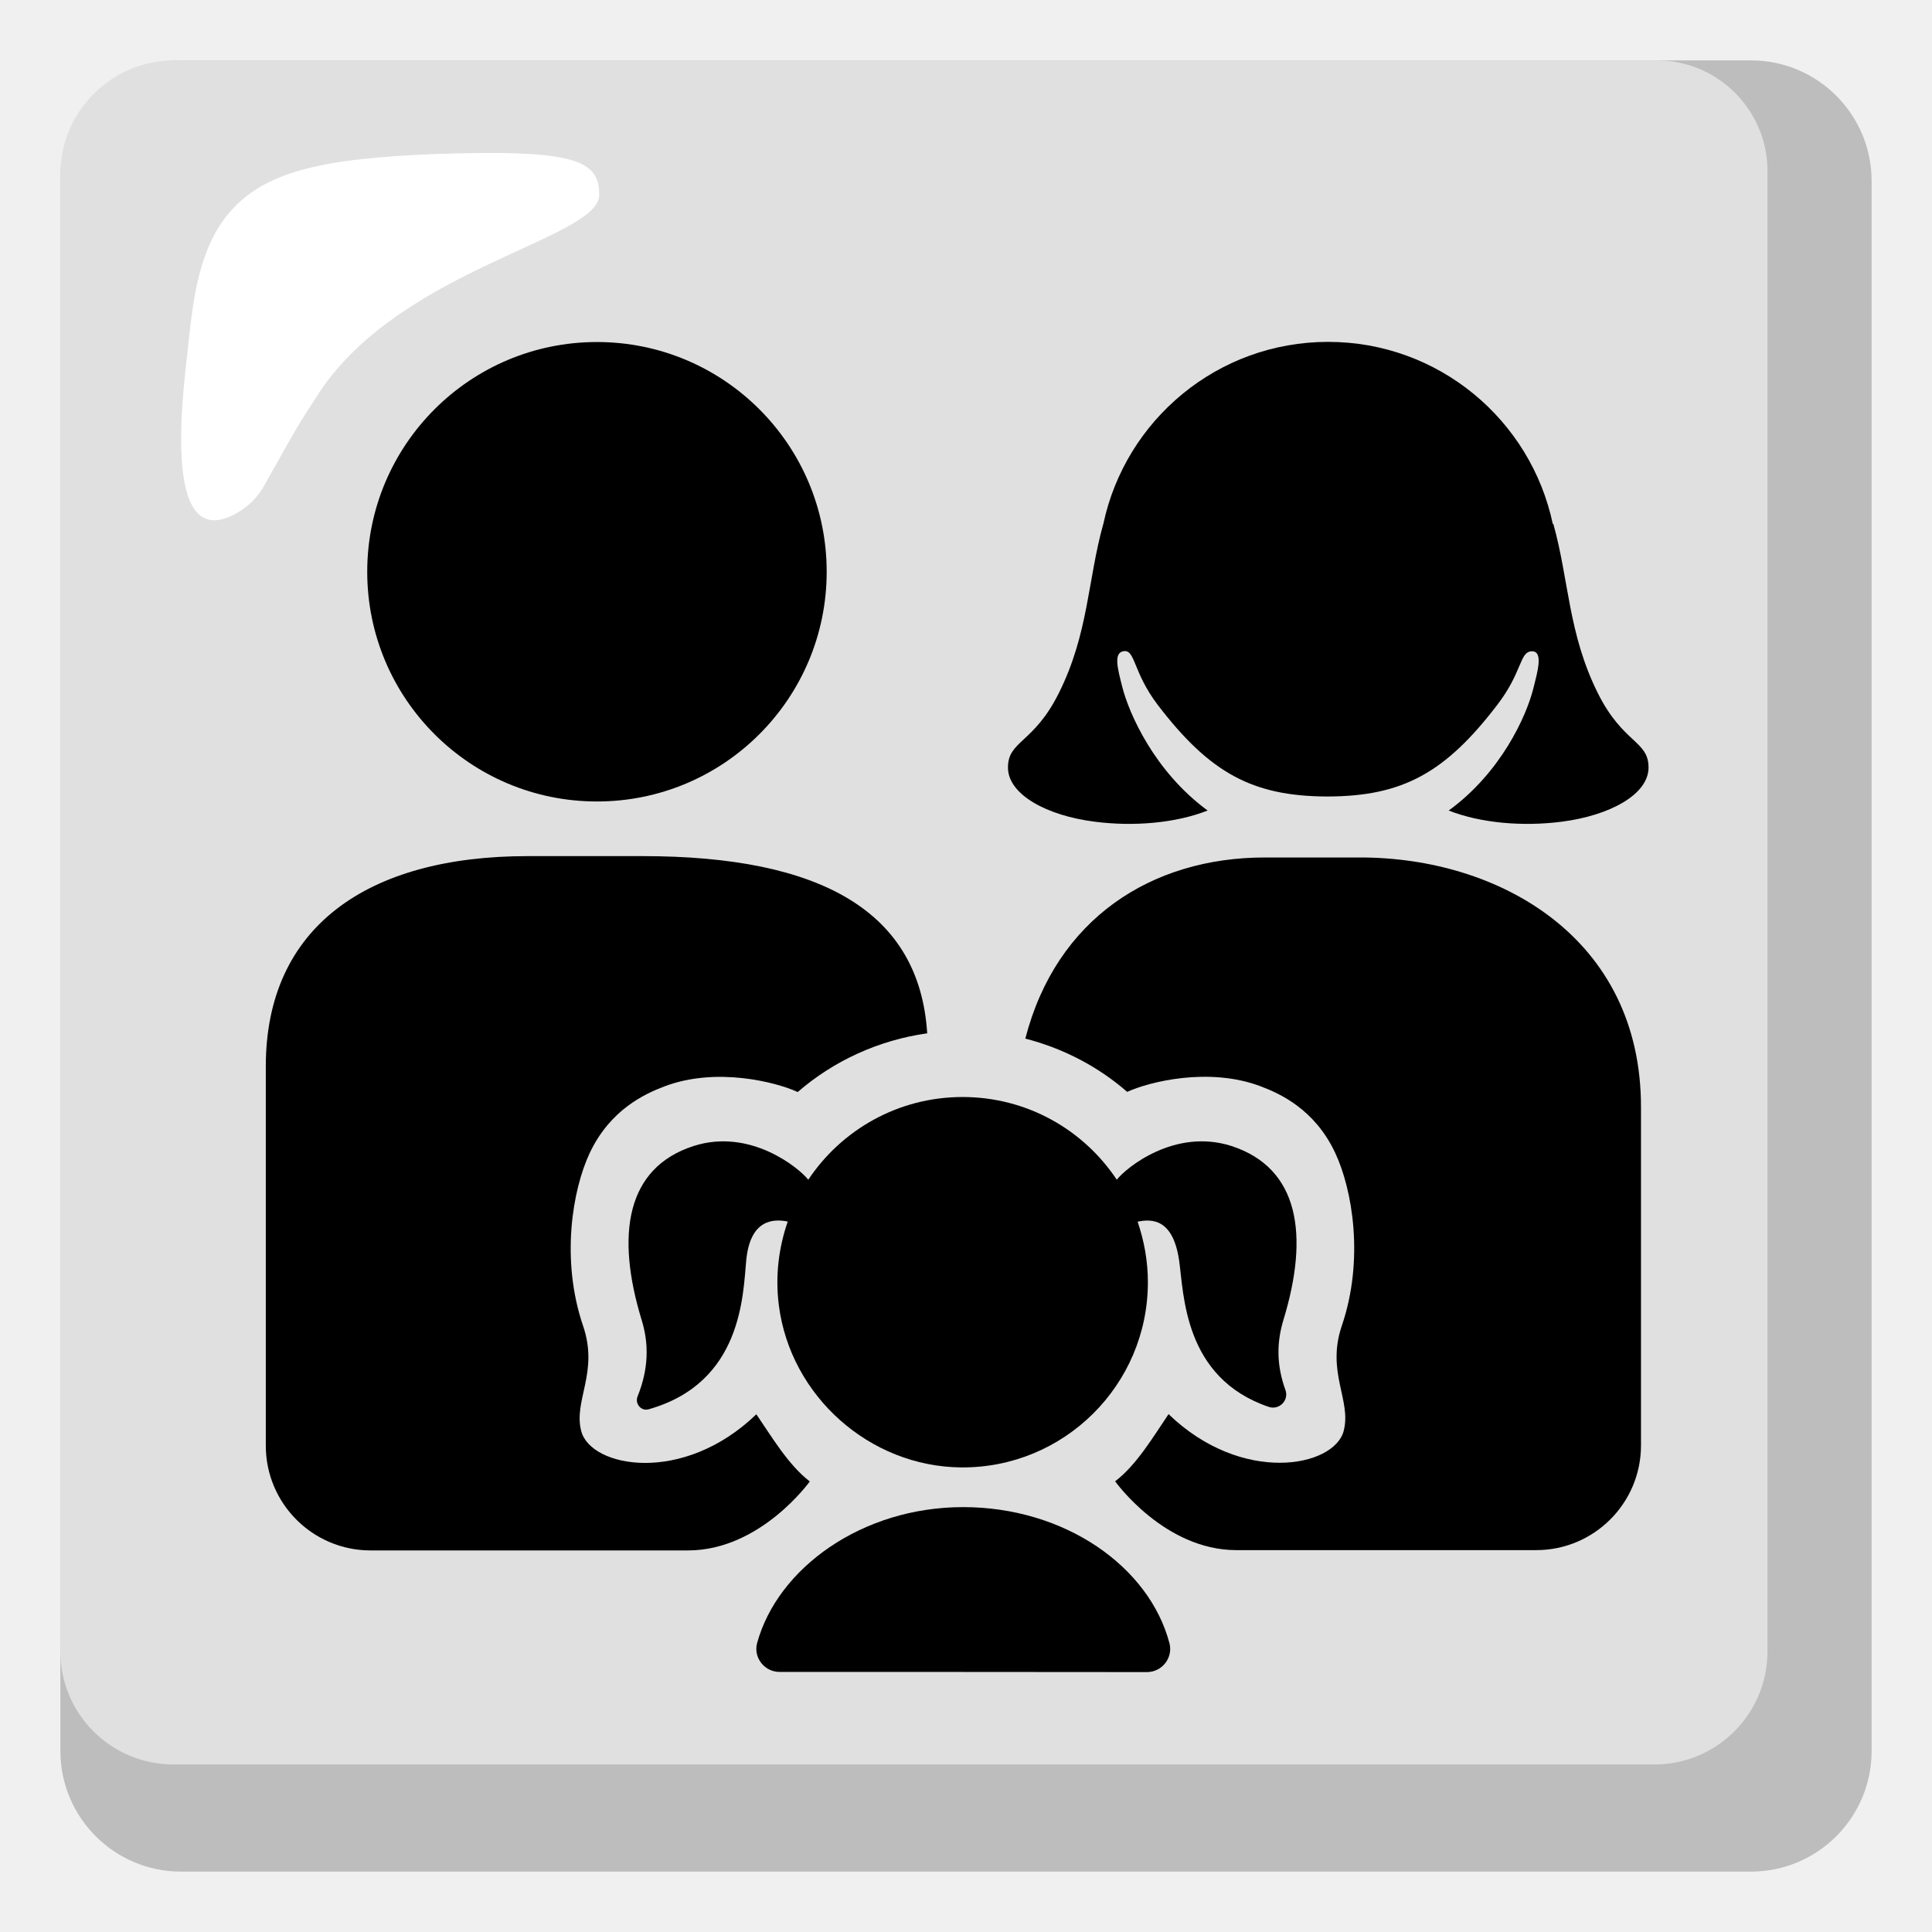
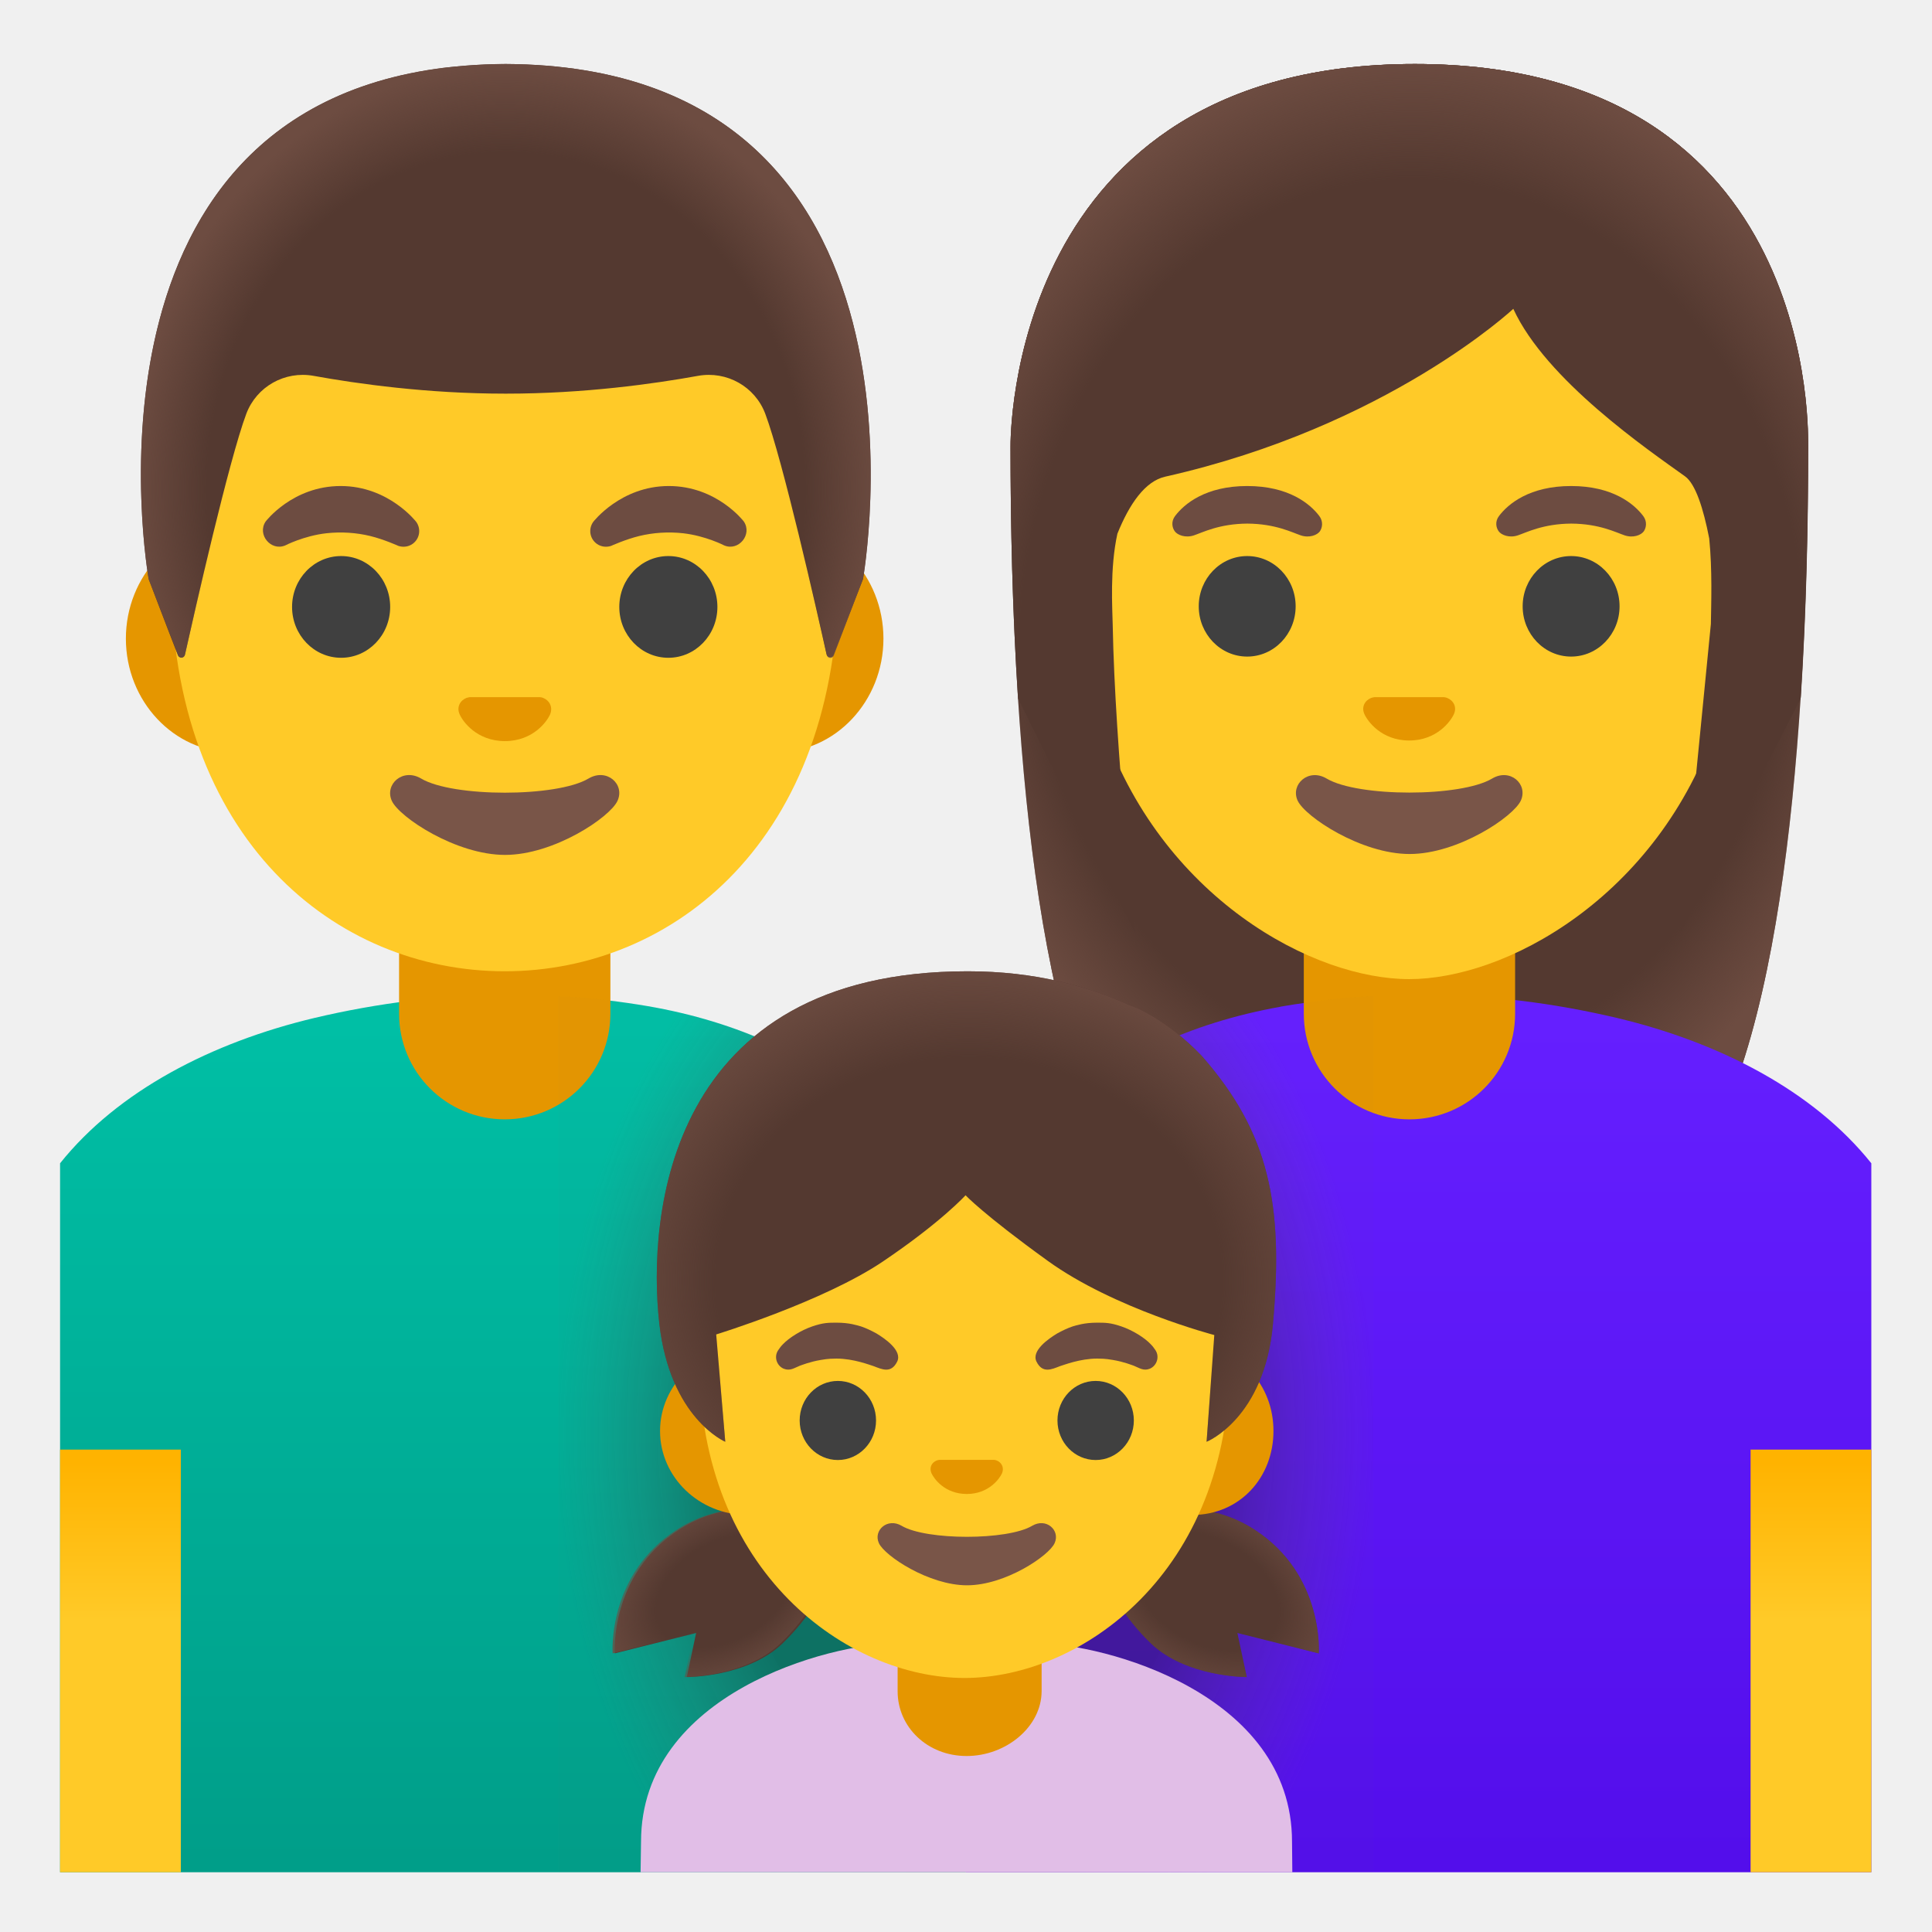
- <svg xmlns="http://www.w3.org/2000/svg" version="1.1" id="Layer_2_00000014607224254382388380000000552544504541131425_" x="0px" y="0px" viewBox="0 0 128 128" style="enable-background:new 0 0 128 128;" xml:space="preserve">
-   <g>
-     <path style="fill:#BDBDBD;" d="M116,4H12c-4.42,0-8,3.58-8,8v104c0,4.42,3.58,8,8,8h104c4.42,0,8-3.58,8-8V12   C124,7.58,120.42,4,116,4z" />
-     <path style="fill:#E0E0E0;" d="M109.7,4H11.5C7.37,4.03,4.03,7.37,4,11.5v97.9c-0.01,4.14,3.34,7.49,7.48,7.5c0.01,0,0.01,0,0.02,0   h98.1c4.14,0.01,7.49-3.34,7.5-7.48c0-0.01,0-0.01,0-0.02V11.5c0.09-4.05-3.13-7.41-7.18-7.5C109.85,4,109.77,4,109.7,4z" />
-     <path style="fill:#FFFFFF;" d="M39.7,12.9c0-2.3-1.6-3-10.8-2.7c-7.7,0.3-11.5,1.2-13.8,4c-1.9,2.3-2.3,5.6-2.6,8.4   c-0.2,2.2-2.2,14.9,3.5,11.2c0.68-0.45,1.23-1.07,1.6-1.8c1.2-2.1,1.9-3.5,3.3-5.6C26.2,17.8,39.7,15.9,39.7,12.9z" />
-     <g>
-       <path d="M53.65,98.15c-1.42-1.09-2.52-2.96-3.54-4.45c-4.88,4.7-10.97,3.52-11.6,1.12c-0.54-2.03,1.18-3.88,0.12-6.98    c-1.49-4.37-0.71-9.02,0.45-11.47c1.36-2.86,3.64-3.9,4.93-4.39c3.44-1.31,7.41-0.29,8.84,0.37c2.41-2.09,5.39-3.44,8.58-3.89    c-0.51-8.06-7.02-11.74-18.86-11.74h-7.61c-10.64,0-17.35,4.71-17.35,13.93v25.13c0,3.83,3.11,6.94,6.94,6.94h21.01    c0.02,0,0.03,0,0.04,0C50.39,102.71,53.65,98.15,53.65,98.15z" />
-       <circle cx="39.55" cy="37.88" r="15.22" />
-       <path d="M90.13,56.81H83.8c-7.5,0-13.82,4.05-15.87,12c2.49,0.64,4.81,1.84,6.75,3.53c1.43-0.66,5.4-1.67,8.84-0.37    c1.3,0.49,3.58,1.53,4.93,4.39c1.16,2.45,1.94,7.1,0.45,11.47c-1.05,3.1,0.66,4.95,0.12,6.98c-0.64,2.4-6.73,3.58-11.6-1.12    c-1.01,1.49-2.11,3.36-3.54,4.45c0,0,3.25,4.56,8.03,4.56c0.02,0,0.03,0,0.04,0h19.83c3.83,0,6.94-3.11,6.94-6.94V73.39    C108.75,62.11,99.29,56.81,90.13,56.81z" />
-       <path d="M105.86,45.92c-1.97-3.95-1.91-7.51-2.95-11.22c0,0-0.01,0.01-0.03,0.03c-1.45-6.9-7.56-12.08-14.89-12.08    c-7.32,0-13.43,5.17-14.89,12.06l0-0.01c-1.04,3.7-0.97,7.26-2.95,11.22c-1.67,3.35-3.37,3.14-3.37,4.93s2.57,3.19,5.75,3.59    c2.57,0.33,5.34,0.1,7.48-0.74c-3.52-2.58-5.22-6.43-5.67-8.24c-0.28-1.12-0.58-2.18,0.07-2.31c0.82-0.17,0.61,1.34,2.3,3.56    c3.43,4.48,6.25,6.05,11.24,6.06c4.99-0.01,7.81-1.58,11.24-6.06c1.7-2.21,1.47-3.54,2.3-3.56c0.78-0.01,0.37,1.37,0.09,2.49    c-0.45,1.79-2.13,5.54-5.6,8.06c2.14,0.84,4.91,1.07,7.49,0.74c3.18-0.41,5.75-1.8,5.75-3.59S107.53,49.27,105.86,45.92z" />
-       <path d="M51.65,110.77c-1,0-1.75-0.95-1.49-1.91c1.36-4.97,6.95-9.01,13.65-9.01c6.73,0,12.33,3.93,13.67,9.02    c0.25,0.96-0.49,1.91-1.49,1.91C75.99,110.77,51.65,110.77,51.65,110.77z" />
-       <path d="M85.03,87.45c1.72-5.63,1.04-10.06-3.43-11.52c-3.77-1.22-7.02,1.46-7.61,2.23c-2.2-3.31-5.95-5.48-10.22-5.48    s-8.02,2.18-10.22,5.48c-0.59-0.76-3.84-3.45-7.61-2.23c-4.47,1.45-5.15,5.89-3.43,11.52c0.48,1.56,0.48,3.21-0.27,5.07    c-0.19,0.48,0.24,0.99,0.73,0.85c6.2-1.75,6.25-7.56,6.47-9.87c0.26-2.69,1.76-2.77,2.75-2.57c-0.59,1.71-0.84,3.58-0.59,5.55    c0.77,6.01,6,10.68,12.07,10.74c6.82,0.06,12.38-5.46,12.38-12.27c0-1.41-0.25-2.75-0.68-4.01c0.99-0.21,2.35-0.16,2.75,2.57    c0.32,2.22,0.29,7.78,5.94,9.7c0.68,0.23,1.34-0.42,1.11-1.1C84.55,90.41,84.59,88.9,85.03,87.45z" />
+ <svg xmlns="http://www.w3.org/2000/svg" version="1.1" id="Layer_1" x="0px" y="0px" viewBox="0 0 128 128" style="enable-background:new 0 0 128 128;" xml:space="preserve">
+   <g id="family_x5F_man_x5F_left">
+     <g id="shirt">
+       <linearGradient id="SVGID_1_" gradientUnits="userSpaceOnUse" x1="33.982" y1="4.664" x2="33.982" y2="60.194" gradientTransform="matrix(1 0 0 -1 0 128)">
+         <stop offset="0" style="stop-color:#009E89" />
+         <stop offset="1" style="stop-color:#00BFA5" />
+       </linearGradient>
+       <path style="fill:url(#SVGID_1_);" d="M63.98,88.44v35.6h-60V77.07c3.84-4.8,10.05-8.01,16.86-9.63    c4.15-0.98,8.54-1.55,13.06-1.55c1.24,0,2.49,0.04,3.75,0.14c1.75,0.12,3.5,0.33,5.27,0.63C54.8,68.71,63.98,76.16,63.98,88.44z" />
+     </g>
+     <g id="neck_11_">
+       <path style="fill:#E59600;" d="M33.44,74.16L33.44,74.16c-3.87,0-7-3.13-7-7v-6.42h14v6.42C40.44,71.03,37.31,74.16,33.44,74.16z" />
+     </g>
+     <g id="arm_6_">
+       <linearGradient id="SVGID_2_" gradientUnits="userSpaceOnUse" x1="7.982" y1="4.605" x2="7.982" y2="31.117" gradientTransform="matrix(1 0 0 -1 0 128)">
+         <stop offset="0.604" style="stop-color:#FFCA28" />
+         <stop offset="1" style="stop-color:#FFB300" />
+       </linearGradient>
+       <polygon style="fill:url(#SVGID_2_);" points="3.98,96.04 3.98,97.04 3.98,98.04 3.98,124.04 10.02,124.04 10.98,124.04     11.98,124.04 11.98,96.04   " />
+     </g>
+     <g id="ears_7_">
+       <path style="fill:#E59600;" d="M51.47,34.78H15.41c-3.89,0-7.07,3.39-7.07,7.53s3.18,7.53,7.07,7.53h36.05    c3.89,0,7.07-3.39,7.07-7.53S55.35,34.78,51.47,34.78z" />
+     </g>
+     <path id="head_6_" style="fill:#FFCA28;" d="M33.44,8.15L33.44,8.15L33.44,8.15c-11.48,0-22.11,12.28-22.11,29.94   c0,17.57,10.95,26.26,22.11,26.26s22.11-8.69,22.11-26.26C55.55,20.43,44.92,8.15,33.44,8.15z" />
+     <path id="mouth_7_" style="fill:#795548;" d="M38.99,51.58c-2.1,1.25-8.99,1.25-11.09,0c-1.21-0.72-2.44,0.38-1.94,1.48   c0.49,1.08,4.25,3.58,7.5,3.58s6.96-2.5,7.45-3.58C41.42,51.96,40.2,50.86,38.99,51.58z" />
+     <path id="nose_7_" style="fill:#E59600;" d="M35.99,46.24c-0.07-0.03-0.14-0.05-0.21-0.05h-4.67c-0.07,0.01-0.14,0.03-0.21,0.05   c-0.42,0.17-0.66,0.61-0.45,1.08c0.2,0.47,1.13,1.78,3,1.78c1.87,0,2.8-1.31,3-1.78C36.64,46.85,36.41,46.41,35.99,46.24z" />
+     <g id="eyes_7_">
+       <ellipse style="fill:#404040;" cx="22.6" cy="40.21" rx="3.25" ry="3.37" />
+       <ellipse style="fill:#404040;" cx="44.28" cy="40.21" rx="3.25" ry="3.37" />
+     </g>
+     <g id="eyebrows_7_">
+       <path style="fill:#6D4C41;" d="M17.6,34.55c0,0,1.78-2.35,4.97-2.35s5.01,2.38,5.01,2.38c0.33,0.47,0.23,1.11-0.24,1.45    c-0.28,0.2-0.63,0.24-0.94,0.14c0,0-0.97-0.44-1.88-0.66s-1.91-0.29-2.9-0.18c-1.5,0.17-2.73,0.81-2.73,0.81    C17.94,36.53,17.02,35.41,17.6,34.55z" />
+       <path style="fill:#6D4C41;" d="M49.28,34.55c0,0-1.78-2.35-4.97-2.35s-5.01,2.38-5.01,2.38c-0.33,0.47-0.23,1.11,0.24,1.45    c0.28,0.2,0.63,0.24,0.94,0.14c0,0,0.97-0.44,1.88-0.66s1.91-0.29,2.9-0.18c1.5,0.17,2.73,0.81,2.73,0.81    C48.94,36.53,49.86,35.41,49.28,34.55z" />
+     </g>
+     <g id="hairGroup_6_">
+       <path id="hair_19_" style="fill:#543930;" d="M33.52,4.24L33.52,4.24c0,0-0.01,0-0.01,0s-0.01,0-0.01,0v0    C3.76,4.4,9.85,38.37,9.85,38.37s1.33,3.5,1.94,5.05c0.09,0.22,0.41,0.2,0.46-0.04c0.64-2.84,2.92-12.91,4.07-15.97    c0.68-1.8,2.55-2.85,4.45-2.51c2.92,0.53,7.56,1.18,12.68,1.18c0.02,0,0.04,0,0.06,0s0.04,0,0.06,0c5.12,0,9.76-0.65,12.68-1.18    c1.9-0.34,3.77,0.71,4.45,2.51c1.15,3.05,3.42,13.06,4.06,15.94c0.05,0.24,0.38,0.26,0.47,0.03l1.95-5.02    C57.17,38.37,63.26,4.4,33.52,4.24z" />
+       <radialGradient id="hairHighlights_1_" cx="33.511" cy="95.572" r="24.934" gradientTransform="matrix(1 0 0 -1.1282 0 140.2516)" gradientUnits="userSpaceOnUse">
+         <stop offset="0.794" style="stop-color:#6D4C41;stop-opacity:0" />
+         <stop offset="1" style="stop-color:#6D4C41" />
+       </radialGradient>
+       <path id="hairHighlights_12_" style="fill:url(#hairHighlights_1_);" d="M57.17,38.37c0,0,6.09-33.97-23.65-34.13v0    c0,0-0.01,0-0.01,0h0c0,0-0.01,0-0.01,0l0,0c-0.46,0-0.92,0.01-1.36,0.03c-0.89,0.04-1.74,0.11-2.56,0.2c-0.01,0-0.02,0-0.02,0    c-0.06,0.01-0.11,0.02-0.17,0.02C4.34,7.65,9.85,38.37,9.85,38.37l1.95,5.03c0.09,0.22,0.41,0.2,0.46-0.03    c0.64-2.87,2.92-12.9,4.07-15.95c0.68-1.8,2.55-2.85,4.45-2.51c2.91,0.53,7.56,1.18,12.68,1.18c0.02,0,0.04,0,0.06,0    s0.04,0,0.06,0c5.12,0,9.76-0.65,12.68-1.18c1.9-0.34,3.77,0.71,4.45,2.51c1.15,3.07,3.44,13.15,4.07,15.98    c0.05,0.23,0.37,0.26,0.46,0.03C55.83,41.88,57.17,38.37,57.17,38.37z" />
+     </g>
+   </g>
+   <g id="family_x5F_wmn_x5F_right">
+     <g id="hairGroup_5_">
+       <path id="hair_18_" style="fill:#543930;" d="M93.74,4.24c-27.01,0-26.79,24.97-26.79,25.37c0,16.17,1.24,39.02,7.71,48.01    c2.57,3.56,7.53,3.76,7.53,3.76l11.18-0.02l11.18,0.02c0,0,4.96-0.2,7.53-3.76c6.47-8.99,7.71-31.84,7.71-48.01    C119.77,29.21,120.74,4.24,93.74,4.24z" />
+       <radialGradient id="hairHighlights_2_" cx="93.362" cy="87.17" r="31.302" gradientTransform="matrix(1 0 0 -1.1901 0 144.5695)" gradientUnits="userSpaceOnUse">
+         <stop offset="0.794" style="stop-color:#6D4C41;stop-opacity:0" />
+         <stop offset="1" style="stop-color:#6D4C41" />
+       </radialGradient>
+       <path id="hairHighlights_11_" style="fill:url(#hairHighlights_2_);" d="M93.74,4.24c-27.01,0-26.79,24.97-26.79,25.37    c0,16.17,1.24,39.02,7.71,48.01c2.57,3.56,7.53,3.76,7.53,3.76l11.18-0.02l11.18,0.02c0,0,4.96-0.2,7.53-3.76    c6.47-8.99,7.71-31.84,7.71-48.01C119.77,29.21,120.74,4.24,93.74,4.24z" />
+     </g>
+     <g id="shirt_1_">
+       <linearGradient id="SVGID_3_" gradientUnits="userSpaceOnUse" x1="93.982" y1="4.664" x2="93.982" y2="60.53" gradientTransform="matrix(1 0 0 -1 0 128)">
+         <stop offset="0" style="stop-color:#530EEB" />
+         <stop offset="1" style="stop-color:#651FFF" />
+       </linearGradient>
+       <path style="fill:url(#SVGID_3_);" d="M123.98,77.07v46.97h-60v-35.6c0-12.19,9.05-19.62,20.8-21.73    c0.09-0.02,0.17-0.04,0.26-0.05c0.5-0.09,1.01-0.16,1.51-0.23c0.49-0.07,0.98-0.14,1.47-0.19c0.49-0.06,0.98-0.11,1.47-0.15    c0.03,0,0.06,0,0.09-0.01c0.46-0.03,0.93-0.06,1.4-0.09c1.03-0.07,2.06-0.1,3.07-0.1c4.53,0,8.92,0.57,13.07,1.55    C113.93,69.06,120.14,72.27,123.98,77.07z" />
+     </g>
+     <g id="neck_2_">
+       <path style="fill:#E59600;" d="M93.38,74.16L93.38,74.16c-3.87,0-7-3.13-7-7v-6.42h14v6.42C100.38,71.03,97.25,74.16,93.38,74.16z    " />
+     </g>
+     <g id="arm_3_">
+       <linearGradient id="SVGID_4_" gradientUnits="userSpaceOnUse" x1="119.982" y1="4.605" x2="119.982" y2="31.117" gradientTransform="matrix(1 0 0 -1 0 128)">
+         <stop offset="0.604" style="stop-color:#FFCA28" />
+         <stop offset="1" style="stop-color:#FFB300" />
+       </linearGradient>
+       <polygon style="fill:url(#SVGID_4_);" points="115.98,96.04 115.98,124.04 116.98,124.04 117.94,124.04 123.98,124.04     123.98,98.04 123.98,97.04 123.98,96.04   " />
+     </g>
+     <path id="head_2_" style="fill:#FFCA28;" d="M93.36,11.89L93.36,11.89L93.36,11.89c-11.36,0-21.88,8.45-21.88,26.36   c0,14.39,8.91,22.9,16.67,25.64c1.85,0.65,3.63,0.98,5.22,0.98c1.57,0,3.35-0.33,5.18-0.97c7.76-2.73,16.7-11.25,16.7-25.65   C115.24,20.33,104.72,11.89,93.36,11.89z" />
+     <path id="mouth_2_" style="fill:#795548;" d="M98.86,51.58c-2.08,1.24-8.89,1.24-10.97,0c-1.19-0.71-2.41,0.38-1.92,1.46   c0.49,1.07,4.21,3.54,7.42,3.54s6.88-2.47,7.37-3.54C101.25,51.95,100.05,50.87,98.86,51.58z" />
+     <path id="nose_2_" style="fill:#E59600;" d="M95.88,46.24c-0.07-0.03-0.14-0.04-0.21-0.05h-4.62c-0.07,0.01-0.14,0.03-0.21,0.05   c-0.42,0.17-0.65,0.6-0.45,1.06c0.2,0.46,1.12,1.76,2.97,1.76c1.85,0,2.77-1.3,2.97-1.76C96.53,46.84,96.3,46.41,95.88,46.24z" />
+     <g id="eyes_2_">
+       <ellipse style="fill:#404040;" cx="82.63" cy="40.17" rx="3.21" ry="3.33" />
+       <ellipse style="fill:#404040;" cx="104.09" cy="40.17" rx="3.21" ry="3.33" />
+     </g>
+     <g id="eyebrows_2_">
+       <path style="fill:#6D4C41;" d="M87.41,34.19c-0.61-0.81-2.03-1.99-4.78-1.99s-4.17,1.18-4.78,1.99c-0.27,0.36-0.2,0.77-0.01,1.02    c0.17,0.23,0.69,0.45,1.26,0.26c0.57-0.19,1.68-0.77,3.54-0.78c1.86,0.01,2.97,0.59,3.54,0.78c0.57,0.19,1.08-0.02,1.26-0.26    C87.61,34.97,87.68,34.55,87.41,34.19z" />
+       <path style="fill:#6D4C41;" d="M108.87,34.19c-0.61-0.81-2.03-1.99-4.78-1.99s-4.17,1.18-4.78,1.99c-0.27,0.36-0.2,0.77-0.01,1.02    c0.17,0.23,0.69,0.45,1.26,0.26c0.57-0.19,1.68-0.77,3.54-0.78c1.86,0.01,2.97,0.59,3.54,0.78c0.57,0.19,1.08-0.02,1.26-0.26    C109.07,34.97,109.14,34.55,108.87,34.19z" />
+     </g>
+     <g id="hairGroup_4_">
+       <g id="hair_14_">
+         <path style="fill:#543930;" d="M93.74,4.24c-27.01,0-26.79,24.97-26.79,25.37c0,5.11,0.12,10.88,0.5,16.68l7.76,15.53     c0,0-1.34-12.17-1.49-20.42c-0.02-1.06-0.2-3.72,0.31-6.04c0.79-1.96,1.83-3.48,3.17-3.78c14.72-3.31,23.06-11.12,23.06-11.12     c2.17,4.73,8.94,9.35,11.38,11.1c0.69,0.5,1.21,2.11,1.6,4.11c0.21,2.07,0.13,4.34,0.11,5.67l-2.01,20.44l7.95-15.48     c0-0.03,0.01-0.07,0.02-0.1c0.37-5.76,0.49-11.5,0.49-16.58C119.77,29.21,120.74,4.24,93.74,4.24z" />
+       </g>
+       <radialGradient id="hairHighlights_3_" cx="93.582" cy="84.519" r="32.788" gradientTransform="matrix(1 0 0 -1.2135 0 146.047)" gradientUnits="userSpaceOnUse">
+         <stop offset="0.794" style="stop-color:#6D4C41;stop-opacity:0" />
+         <stop offset="1" style="stop-color:#6D4C41" />
+       </radialGradient>
+       <path id="hairHighlights_10_" style="fill:url(#hairHighlights_3_);" d="M93.74,4.24c-27.01,0-26.79,24.97-26.79,25.37    c0,5.11,0.12,10.88,0.5,16.68l4.42-0.01c-0.04-1.92,1.31-13.81,5.32-14.71c14.72-3.31,23.06-11.12,23.06-11.12    c2.17,4.73,8.94,9.35,11.38,11.1c2,1.44,2.61,12.22,2.57,14.74h5.07c0-0.03,0.01-0.07,0.02-0.1c0.37-5.76,0.49-11.5,0.49-16.58    C119.77,29.21,120.74,4.24,93.74,4.24z" />
+     </g>
+   </g>
+   <g id="family_x5F_shadow">
+     <radialGradient id="SVGID_5_" cx="63.982" cy="32.985" r="27.104" gradientTransform="matrix(1 0 0 -1.4568 0 143.0661)" gradientUnits="userSpaceOnUse">
+       <stop offset="0.594" style="stop-color:#212121" />
+       <stop offset="1" style="stop-color:#616161;stop-opacity:0.05" />
+     </radialGradient>
+     <path style="opacity:0.4;fill:url(#SVGID_5_);enable-background:new    ;" d="M90.98,65.99v58.05h-54V66.02   c0.22,0,0.45,0.01,0.67,0.01c1.75,0.12,3.5,0.33,5.27,0.63c11.88,2.05,21.06,9.5,21.06,21.78c0-12.19,9.05-19.62,20.8-21.73   c0.1-0.02,0.2-0.03,0.3-0.05c0.49-0.08,0.98-0.16,1.47-0.23s0.98-0.14,1.47-0.19c0.49-0.06,0.98-0.11,1.47-0.15   c0.03,0,0.06,0,0.09-0.01C90.04,66.05,90.51,66.02,90.98,65.99z" />
+   </g>
+   <g id="family_x5F_girl_x5F_center">
+     <path id="shirt_8_" style="fill:#E1BEE7;" d="M85.6,122.02c0-9.84-12.51-13.14-16.87-13.14h-9.38c-4.35,0-16.88,3.3-16.88,13.14   c0,0-0.01,0.79-0.03,2.02h1.02h0.97h39.19h0.98h1.02C85.61,123.02,85.6,122.02,85.6,122.02z" />
+     <g id="neck_7_">
+       <path style="fill:#E59600;" d="M64.04,116.34c-2.6,0-4.57-1.92-4.57-4.29v-2.38h9.54v2.38C69,114.42,66.64,116.34,64.04,116.34z" />
+     </g>
+     <g id="hair_x5F_back_1_">
+       <g id="hair_13_">
+         <path style="fill:#543930;" d="M45.5,111.11l0.62-2.92l-5.39,1.35c0,0-0.38-5.2,4.26-8.2c5.09-3.29,10.94,0.22,10.94,0.22     s-0.58,3.93-4.06,7.3C49.53,111.13,45.5,111.11,45.5,111.11z" />
+       </g>
+       <g id="hair_12_">
+         <path style="fill:#543930;" d="M82.6,111.11l-0.62-2.92l5.39,1.35c0,0,0.38-5.2-4.26-8.2c-5.09-3.29-10.94,0.22-10.94,0.22     s0.58,3.93,4.06,7.3C78.58,111.13,82.6,111.11,82.6,111.11z" />
+       </g>
+       <radialGradient id="hairHighlights_4_" cx="79.955" cy="22.589" r="9.837" gradientTransform="matrix(0.8651 0.5016 0.3314 -0.5715 3.2989 78.2128)" gradientUnits="userSpaceOnUse">
+         <stop offset="0.525" style="stop-color:#6D4C41;stop-opacity:0" />
+         <stop offset="1" style="stop-color:#6D4C41" />
+       </radialGradient>
+       <path id="hairHighlights_9_" style="fill:url(#hairHighlights_4_);" d="M82.6,111.11l-0.62-2.92l5.39,1.35c0,0,0.38-5.2-4.26-8.2    c-5.09-3.29-10.94,0.22-10.94,0.22s0.58,3.93,4.06,7.3C78.58,111.13,82.6,111.11,82.6,111.11z" />
+       <radialGradient id="hairHighlights_5_" cx="1249.85" cy="22.589" r="9.342" gradientTransform="matrix(-0.8651 0.5016 -0.3314 -0.5715 1136.731 -508.623)" gradientUnits="userSpaceOnUse">
+         <stop offset="0.525" style="stop-color:#6D4C41;stop-opacity:0" />
+         <stop offset="1" style="stop-color:#6D4C41" />
+       </radialGradient>
+       <path id="hairHighlights_8_" style="fill:url(#hairHighlights_5_);" d="M45.36,111.11l0.62-2.92l-5.39,1.35c0,0-0.38-5.2,4.26-8.2    c5.09-3.29,10.94,0.22,10.94,0.22s-0.58,3.93-4.06,7.3C49.38,111.13,45.36,111.11,45.36,111.11z" />
+     </g>
+     <g id="ears_5_">
+       <path style="fill:#E59600;" d="M78.99,89.25h-3.97H53.48h-3.97c-3.18,0-5.78,2.5-5.78,5.56s2.6,5.56,5.78,5.56h3.97h21.53h3.97    c3.18,0,5.39-2.5,5.39-5.56S82.17,89.25,78.99,89.25z" />
+     </g>
+     <path id="head_7_" style="fill:#FFCA28;" d="M63.9,66.31L63.9,66.31L63.9,66.31c-9.33,0-17.57,9.8-17.57,23.9   c0,14.02,9.87,20.96,17.57,20.96s17.57-6.93,17.57-20.96C81.47,76.1,73.23,66.31,63.9,66.31z" />
+     <path id="mouth_8_" style="fill:#795548;" d="M68.38,101.09c-1.64,0.97-7,0.97-8.64,0c-0.94-0.56-1.9,0.3-1.51,1.15   c0.38,0.84,3.31,2.79,5.84,2.79s5.42-1.95,5.8-2.79C70.26,101.39,69.32,100.53,68.38,101.09z" />
+     <path id="nose_8_" style="fill:#E59600;" d="M66.03,96.76c-0.05-0.02-0.11-0.04-0.17-0.04h-3.63c-0.06,0.01-0.11,0.02-0.17,0.04   c-0.33,0.13-0.51,0.47-0.35,0.84c0.16,0.36,0.88,1.38,2.34,1.38c1.46,0,2.18-1.02,2.34-1.38C66.54,97.23,66.36,96.89,66.03,96.76z" />
+     <g id="eyes_8_">
+       <ellipse style="fill:#404040;" cx="55.51" cy="94.11" rx="2.53" ry="2.62" />
+       <ellipse style="fill:#404040;" cx="72.59" cy="94.11" rx="2.53" ry="2.62" />
+     </g>
+     <g id="eyebrows_8_">
+       <path style="fill:#6D4C41;" d="M51.56,89.45c0.1-0.13,0.13-0.21,0.31-0.39c0.4-0.42,1.18-0.92,1.94-1.18    c0.73-0.25,1.07-0.25,1.62-0.25c0.85,0,1.37,0.18,1.62,0.25c0.35,0.12,0.68,0.28,1.01,0.46c0.55,0.33,1.74,1.14,1.38,1.87    c-0.4,0.81-1.01,0.51-1.56,0.3c-0.24-0.07-1.32-0.5-2.46-0.5c-0.62,0-0.88,0.07-1.04,0.09c-0.73,0.12-1.28,0.35-1.38,0.38    c-0.38,0.15-0.65,0.37-1.08,0.2C51.45,90.48,51.26,89.88,51.56,89.45z" />
+       <path style="fill:#6D4C41;" d="M76.55,89.45c-0.1-0.13-0.13-0.21-0.31-0.39c-0.39-0.42-1.18-0.92-1.94-1.18    c-0.73-0.25-1.07-0.25-1.62-0.25c-0.85,0-1.37,0.18-1.62,0.25c-0.35,0.12-0.68,0.28-1.01,0.46c-0.55,0.33-1.74,1.14-1.38,1.87    c0.4,0.81,1.01,0.51,1.56,0.3c0.24-0.07,1.32-0.5,2.46-0.5c0.62,0,0.88,0.07,1.04,0.09c0.73,0.12,1.28,0.35,1.38,0.38    c0.38,0.15,0.65,0.37,1.07,0.2C76.65,90.48,76.84,89.88,76.55,89.45z" />
+     </g>
+     <g id="hair_x5F_front_1_">
+       <g id="hair_11_">
+         <path style="fill:#543930;" d="M79.61,69.95c-2.33-2.43-4.56-3.32-4.78-3.35c-2.71-1.24-6.2-2.25-10.72-2.25     c-19.88,0-21.23,16.2-20.43,23.33c0.71,6.29,4.37,7.84,4.37,7.84l-0.6-7.11c0,0,7.11-2.18,11.04-4.83     c3.87-2.61,5.48-4.39,5.48-4.39s1.2,1.28,5.44,4.34c4.4,3.18,11.04,4.92,11.04,4.92l-0.51,7.07c0,0,3.85-1.54,4.4-7.84     C85.04,79.79,84.1,75.06,79.61,69.95z" />
+       </g>
+       <radialGradient id="hairHighlights_6_" cx="70.355" cy="43.175" r="23.474" gradientTransform="matrix(1.0432 0 0 -0.9174 -9.2029 124.4354)" gradientUnits="userSpaceOnUse">
+         <stop offset="0.685" style="stop-color:#6D4C41;stop-opacity:0" />
+         <stop offset="1" style="stop-color:#6D4C41" />
+       </radialGradient>
+       <path id="hairHighlights_7_" style="fill:url(#hairHighlights_6_);" d="M79.61,69.95c-2.33-2.43-4.56-3.32-4.78-3.35    c-2.71-1.24-6.2-2.25-10.72-2.25c-19.88,0-21.23,16.2-20.43,23.33c0.71,6.29,4.37,7.84,4.37,7.84l-0.6-7.11    c0,0,7.11-2.18,11.04-4.83c3.87-2.61,5.48-4.39,5.48-4.39s1.2,1.28,5.44,4.34c4.4,3.18,11.04,4.92,11.04,4.92l-0.51,7.07    c0,0,3.85-1.54,4.4-7.84C85.04,79.79,84.1,75.06,79.61,69.95z" />
    </g>
  </g>
</svg>
